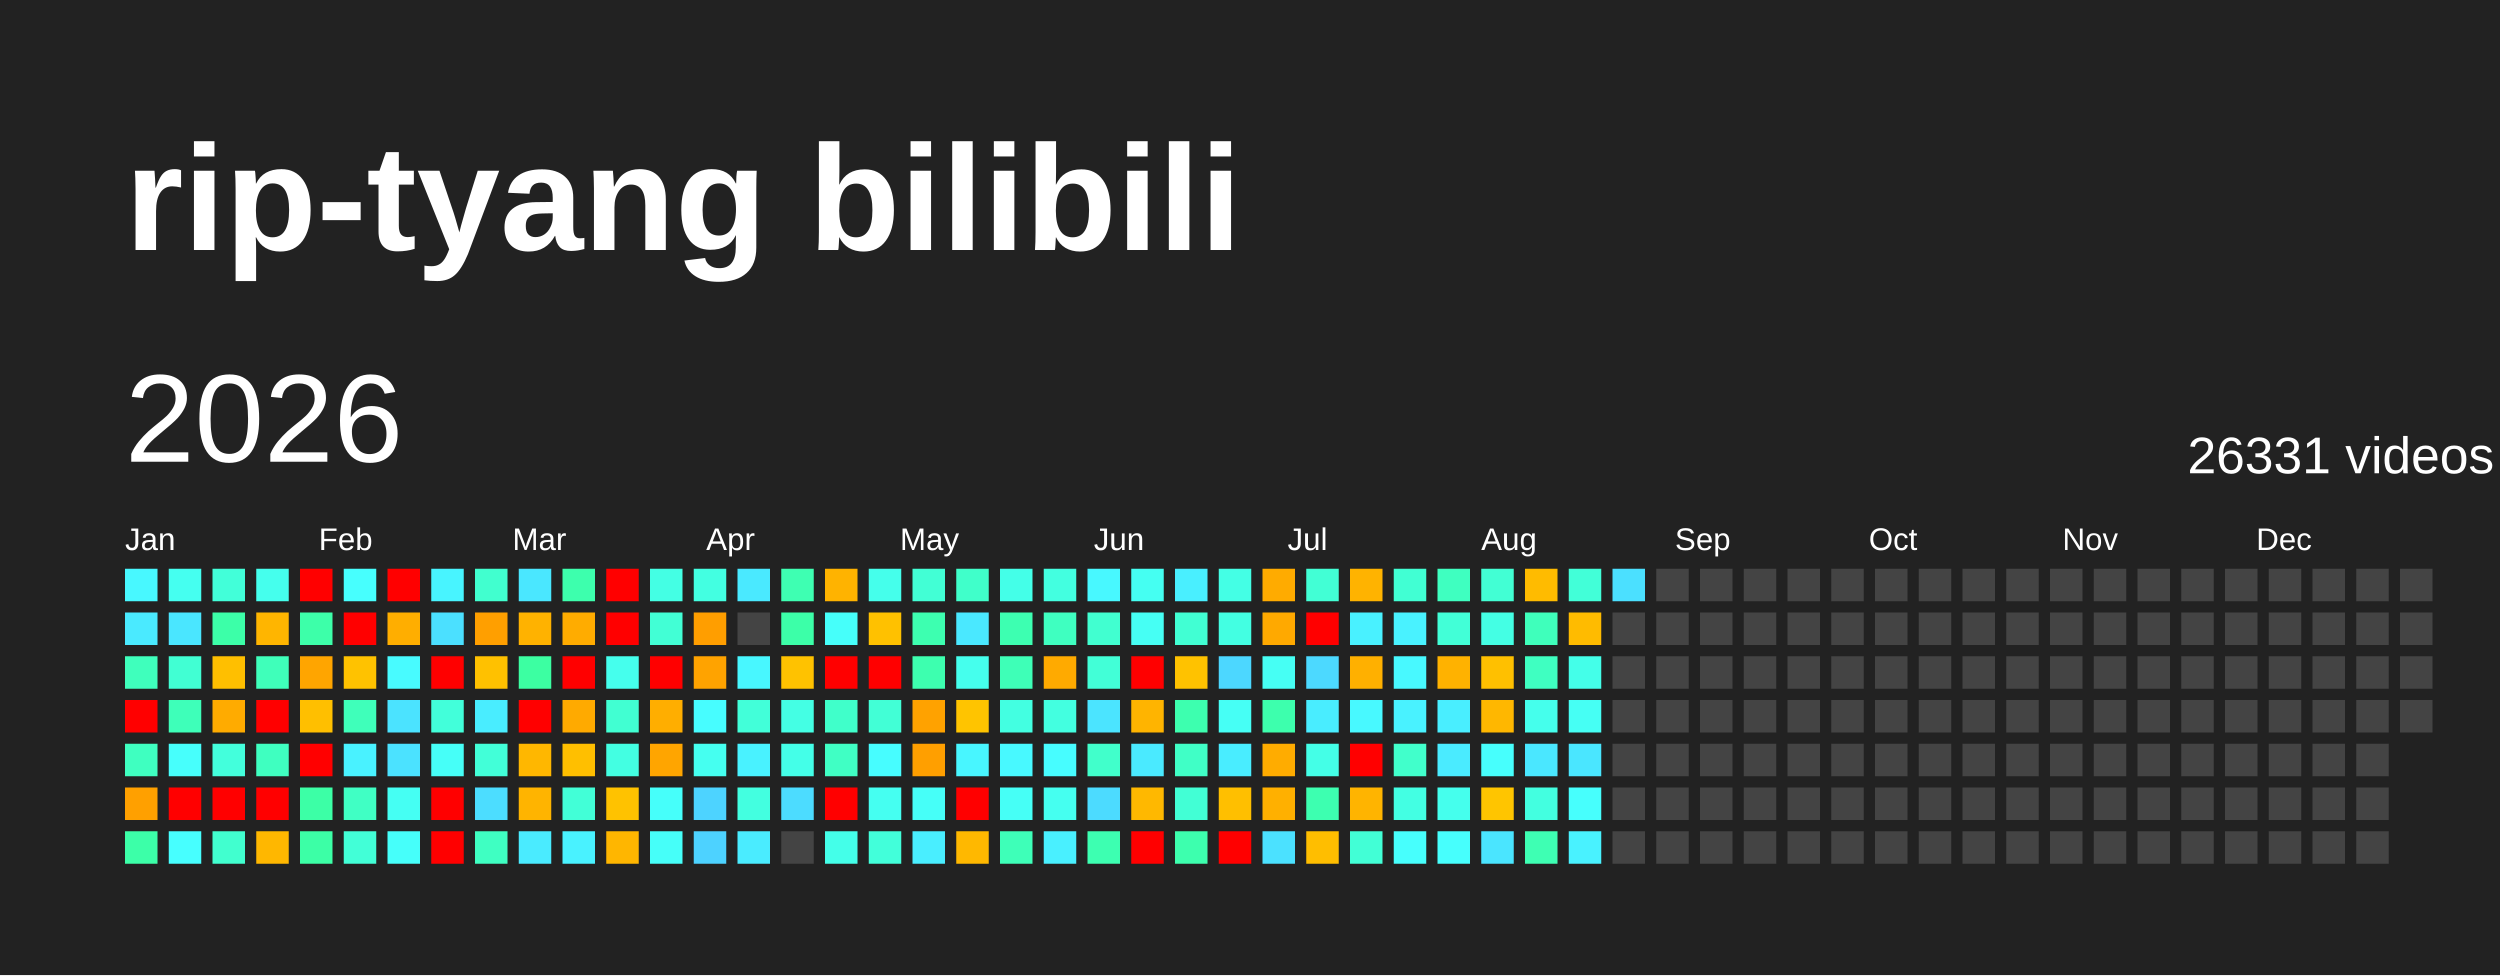
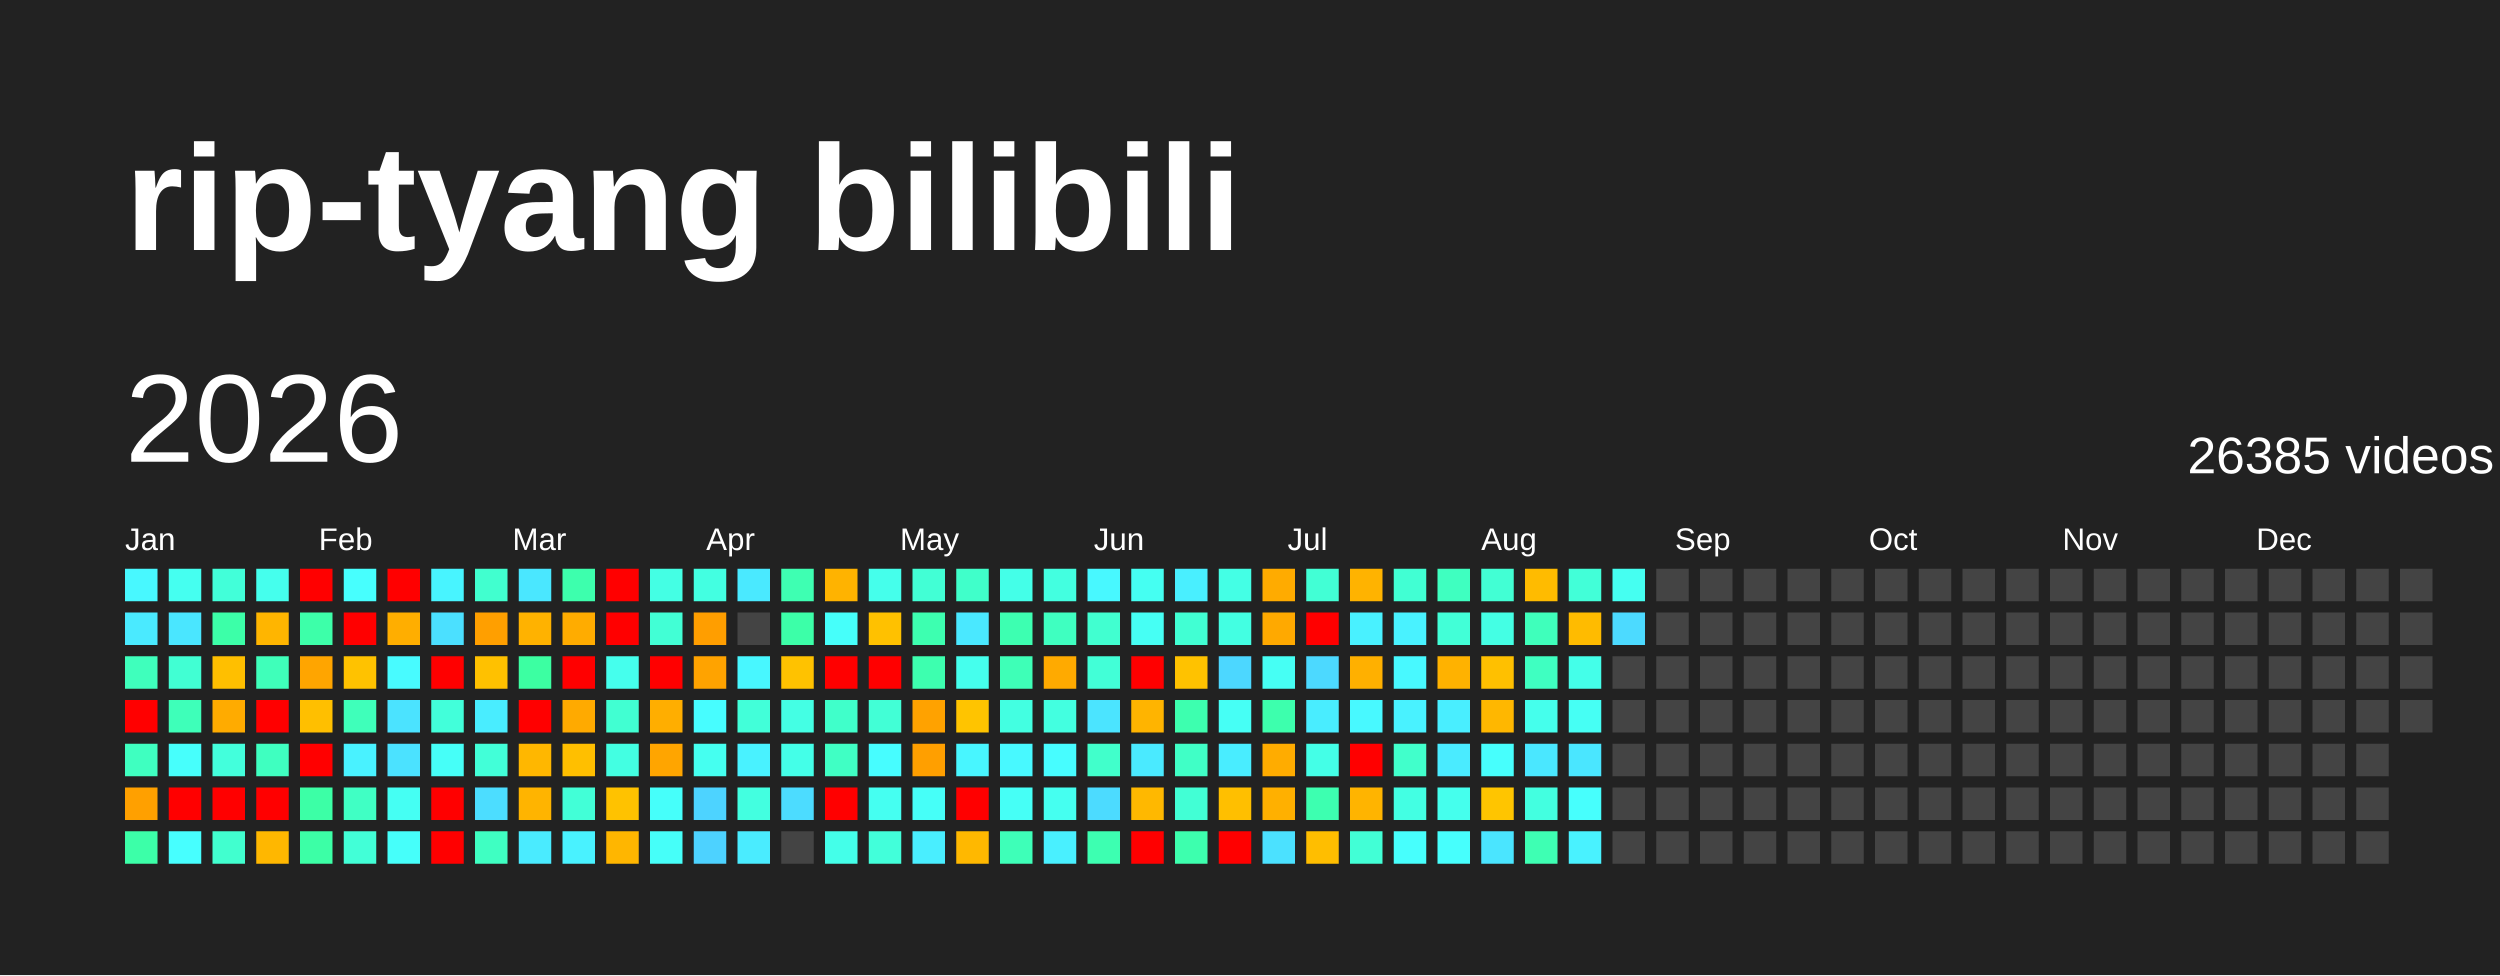
<svg xmlns="http://www.w3.org/2000/svg" baseProfile="full" height="78mm" version="1.1" viewBox="0,0,200,78" width="200mm">
  <defs />
  <rect fill="#222222" height="78" width="200" x="0" y="0" />
  <text fill="#FFFFFF" style="font-size:12px; font-family:Arial; font-weight:bold;" x="10" y="20">rip-tyang bilibili</text>
  <text dominant-baseline="hanging" fill="#FFFFFF" style="font-size:10.0px; font-family:Arial;" x="10" y="30">2026</text>
-   <text dominant-baseline="hanging" fill="#FFFFFF" style="font-size:4.125px; font-family:Arial;" x="175" y="35">26331 videos</text>
+   <text dominant-baseline="hanging" fill="#FFFFFF" style="font-size:4.125px; font-family:Arial;" x="175" y="35">26385 videos</text>
  <text fill="#FFFFFF" style="font-size:2.5px; font-family:Arial" x="10.0" y="44">Jan</text>
  <text fill="#FFFFFF" style="font-size:2.5px; font-family:Arial" x="25.5" y="44">Feb</text>
  <text fill="#FFFFFF" style="font-size:2.5px; font-family:Arial" x="41.0" y="44">Mar</text>
  <text fill="#FFFFFF" style="font-size:2.5px; font-family:Arial" x="56.5" y="44">Apr</text>
  <text fill="#FFFFFF" style="font-size:2.5px; font-family:Arial" x="72.0" y="44">May</text>
  <text fill="#FFFFFF" style="font-size:2.5px; font-family:Arial" x="87.5" y="44">Jun</text>
  <text fill="#FFFFFF" style="font-size:2.5px; font-family:Arial" x="103.0" y="44">Jul</text>
  <text fill="#FFFFFF" style="font-size:2.5px; font-family:Arial" x="118.5" y="44">Aug</text>
  <text fill="#FFFFFF" style="font-size:2.5px; font-family:Arial" x="134.0" y="44">Sep</text>
  <text fill="#FFFFFF" style="font-size:2.5px; font-family:Arial" x="149.5" y="44">Oct</text>
  <text fill="#FFFFFF" style="font-size:2.5px; font-family:Arial" x="165.0" y="44">Nov</text>
  <text fill="#FFFFFF" style="font-size:2.5px; font-family:Arial" x="180.5" y="44">Dec</text>
  <rect fill="#48f8ff" height="2.6" width="2.6" x="10.0" y="45.5" />
  <rect fill="#4aeaff" height="2.6" width="2.6" x="10.0" y="49.0" />
  <rect fill="#3fffbc" height="2.6" width="2.6" x="10.0" y="52.5" />
  <rect fill="red" height="2.6" width="2.6" x="10.0" y="56.0" />
  <rect fill="#3fffc0" height="2.6" width="2.6" x="10.0" y="59.5" />
  <rect fill="#ffa000" height="2.6" width="2.6" x="10.0" y="63.0" />
  <rect fill="#3cffa8" height="2.6" width="2.6" x="10.0" y="66.5" />
  <rect fill="#45fff0" height="2.6" width="2.6" x="13.5" y="45.5" />
  <rect fill="#4ae6ff" height="2.6" width="2.6" x="13.5" y="49.0" />
  <rect fill="#41ffd3" height="2.6" width="2.6" x="13.5" y="52.5" />
  <rect fill="#3effb9" height="2.6" width="2.6" x="13.5" y="56.0" />
  <rect fill="#47fffc" height="2.6" width="2.6" x="13.5" y="59.5" />
  <rect fill="red" height="2.6" width="2.6" x="13.5" y="63.0" />
  <rect fill="#47ffff" height="2.6" width="2.6" x="13.5" y="66.5" />
  <rect fill="#42ffd9" height="2.6" width="2.6" x="17.0" y="45.5" />
  <rect fill="#3cffa8" height="2.6" width="2.6" x="17.0" y="49.0" />
  <rect fill="#ffbf00" height="2.6" width="2.6" x="17.0" y="52.5" />
  <rect fill="#ffab00" height="2.6" width="2.6" x="17.0" y="56.0" />
  <rect fill="#43ffdc" height="2.6" width="2.6" x="17.0" y="59.5" />
  <rect fill="red" height="2.6" width="2.6" x="17.0" y="63.0" />
  <rect fill="#41ffcf" height="2.6" width="2.6" x="17.0" y="66.5" />
  <rect fill="#45ffed" height="2.6" width="2.6" x="20.5" y="45.5" />
  <rect fill="#ffb500" height="2.6" width="2.6" x="20.5" y="49.0" />
  <rect fill="#3fffba" height="2.6" width="2.6" x="20.5" y="52.5" />
  <rect fill="red" height="2.6" width="2.6" x="20.5" y="56.0" />
  <rect fill="#3fffc0" height="2.6" width="2.6" x="20.5" y="59.5" />
  <rect fill="red" height="2.6" width="2.6" x="20.5" y="63.0" />
  <rect fill="#ffb700" height="2.6" width="2.6" x="20.5" y="66.5" />
  <rect fill="red" height="2.6" width="2.6" x="24.0" y="45.5" />
  <rect fill="#3dffa9" height="2.6" width="2.6" x="24.0" y="49.0" />
  <rect fill="#ffa500" height="2.6" width="2.6" x="24.0" y="52.5" />
  <rect fill="#ffbf00" height="2.6" width="2.6" x="24.0" y="56.0" />
  <rect fill="red" height="2.6" width="2.6" x="24.0" y="59.5" />
  <rect fill="#3cffa6" height="2.6" width="2.6" x="24.0" y="63.0" />
  <rect fill="#3cffa6" height="2.6" width="2.6" x="24.0" y="66.5" />
  <rect fill="#47fffe" height="2.6" width="2.6" x="27.5" y="45.5" />
  <rect fill="red" height="2.6" width="2.6" x="27.5" y="49.0" />
  <rect fill="#ffc200" height="2.6" width="2.6" x="27.5" y="52.5" />
  <rect fill="#3fffba" height="2.6" width="2.6" x="27.5" y="56.0" />
  <rect fill="#49f2ff" height="2.6" width="2.6" x="27.5" y="59.5" />
  <rect fill="#40ffc4" height="2.6" width="2.6" x="27.5" y="63.0" />
  <rect fill="#42ffd7" height="2.6" width="2.6" x="27.5" y="66.5" />
  <rect fill="red" height="2.6" width="2.6" x="31.0" y="45.5" />
  <rect fill="#ffae00" height="2.6" width="2.6" x="31.0" y="49.0" />
  <rect fill="#48fbff" height="2.6" width="2.6" x="31.0" y="52.5" />
  <rect fill="#4be3ff" height="2.6" width="2.6" x="31.0" y="56.0" />
  <rect fill="#4be2ff" height="2.6" width="2.6" x="31.0" y="59.5" />
  <rect fill="#45fff3" height="2.6" width="2.6" x="31.0" y="63.0" />
  <rect fill="#46fffa" height="2.6" width="2.6" x="31.0" y="66.5" />
  <rect fill="#48f4ff" height="2.6" width="2.6" x="34.5" y="45.5" />
  <rect fill="#4be0ff" height="2.6" width="2.6" x="34.5" y="49.0" />
  <rect fill="red" height="2.6" width="2.6" x="34.5" y="52.5" />
  <rect fill="#42ffda" height="2.6" width="2.6" x="34.5" y="56.0" />
  <rect fill="#46fff8" height="2.6" width="2.6" x="34.5" y="59.5" />
  <rect fill="red" height="2.6" width="2.6" x="34.5" y="63.0" />
  <rect fill="red" height="2.6" width="2.6" x="34.5" y="66.5" />
  <rect fill="#41ffcf" height="2.6" width="2.6" x="38.0" y="45.5" />
  <rect fill="#ff9f00" height="2.6" width="2.6" x="38.0" y="49.0" />
  <rect fill="#ffc100" height="2.6" width="2.6" x="38.0" y="52.5" />
  <rect fill="#49edff" height="2.6" width="2.6" x="38.0" y="56.0" />
  <rect fill="#42ffd8" height="2.6" width="2.6" x="38.0" y="59.5" />
  <rect fill="#4cddff" height="2.6" width="2.6" x="38.0" y="63.0" />
  <rect fill="#3fffc2" height="2.6" width="2.6" x="38.0" y="66.5" />
  <rect fill="#4ae7ff" height="2.6" width="2.6" x="41.5" y="45.5" />
  <rect fill="#ffb200" height="2.6" width="2.6" x="41.5" y="49.0" />
  <rect fill="#3cffa2" height="2.6" width="2.6" x="41.5" y="52.5" />
  <rect fill="red" height="2.6" width="2.6" x="41.5" y="56.0" />
  <rect fill="#ffb700" height="2.6" width="2.6" x="41.5" y="59.5" />
  <rect fill="#ffb400" height="2.6" width="2.6" x="41.5" y="63.0" />
  <rect fill="#4aebff" height="2.6" width="2.6" x="41.5" y="66.5" />
  <rect fill="#3dffad" height="2.6" width="2.6" x="45.0" y="45.5" />
  <rect fill="#ffac00" height="2.6" width="2.6" x="45.0" y="49.0" />
  <rect fill="red" height="2.6" width="2.6" x="45.0" y="52.5" />
  <rect fill="#ffaa00" height="2.6" width="2.6" x="45.0" y="56.0" />
  <rect fill="#ffbf00" height="2.6" width="2.6" x="45.0" y="59.5" />
  <rect fill="#42ffd7" height="2.6" width="2.6" x="45.0" y="63.0" />
  <rect fill="#49f2ff" height="2.6" width="2.6" x="45.0" y="66.5" />
  <rect fill="red" height="2.6" width="2.6" x="48.5" y="45.5" />
  <rect fill="red" height="2.6" width="2.6" x="48.5" y="49.0" />
  <rect fill="#45ffed" height="2.6" width="2.6" x="48.5" y="52.5" />
  <rect fill="#41ffd2" height="2.6" width="2.6" x="48.5" y="56.0" />
  <rect fill="#43ffe2" height="2.6" width="2.6" x="48.5" y="59.5" />
  <rect fill="#ffc200" height="2.6" width="2.6" x="48.5" y="63.0" />
  <rect fill="#ffb600" height="2.6" width="2.6" x="48.5" y="66.5" />
  <rect fill="#44ffe4" height="2.6" width="2.6" x="52.0" y="45.5" />
  <rect fill="#42ffd5" height="2.6" width="2.6" x="52.0" y="49.0" />
  <rect fill="red" height="2.6" width="2.6" x="52.0" y="52.5" />
  <rect fill="#ffae00" height="2.6" width="2.6" x="52.0" y="56.0" />
  <rect fill="#ffa500" height="2.6" width="2.6" x="52.0" y="59.5" />
  <rect fill="#46fffa" height="2.6" width="2.6" x="52.0" y="63.0" />
  <rect fill="#46fff9" height="2.6" width="2.6" x="52.0" y="66.5" />
  <rect fill="#43ffe1" height="2.6" width="2.6" x="55.5" y="45.5" />
  <rect fill="#ff9e00" height="2.6" width="2.6" x="55.5" y="49.0" />
  <rect fill="#ffa300" height="2.6" width="2.6" x="55.5" y="52.5" />
  <rect fill="#47fdff" height="2.6" width="2.6" x="55.5" y="56.0" />
  <rect fill="#45fff0" height="2.6" width="2.6" x="55.5" y="59.5" />
  <rect fill="#4dd3ff" height="2.6" width="2.6" x="55.5" y="63.0" />
  <rect fill="#4dd2ff" height="2.6" width="2.6" x="55.5" y="66.5" />
  <rect fill="#4ae9ff" height="2.6" width="2.6" x="59.0" y="45.5" />
  <rect fill="#444444" height="2.6" width="2.6" x="59.0" y="49.0" />
  <rect fill="#48f7ff" height="2.6" width="2.6" x="59.0" y="52.5" />
  <rect fill="#42ffd9" height="2.6" width="2.6" x="59.0" y="56.0" />
  <rect fill="#49f2ff" height="2.6" width="2.6" x="59.0" y="59.5" />
  <rect fill="#43ffe0" height="2.6" width="2.6" x="59.0" y="63.0" />
  <rect fill="#4aecff" height="2.6" width="2.6" x="59.0" y="66.5" />
  <rect fill="#3effb2" height="2.6" width="2.6" x="62.5" y="45.5" />
  <rect fill="#3cffa8" height="2.6" width="2.6" x="62.5" y="49.0" />
  <rect fill="#ffc200" height="2.6" width="2.6" x="62.5" y="52.5" />
  <rect fill="#44ffe4" height="2.6" width="2.6" x="62.5" y="56.0" />
  <rect fill="#44ffe8" height="2.6" width="2.6" x="62.5" y="59.5" />
  <rect fill="#4cdcff" height="2.6" width="2.6" x="62.5" y="63.0" />
  <rect fill="#444444" height="2.6" width="2.6" x="62.5" y="66.5" />
  <rect fill="#ffb300" height="2.6" width="2.6" x="66.0" y="45.5" />
  <rect fill="#46fffa" height="2.6" width="2.6" x="66.0" y="49.0" />
  <rect fill="red" height="2.6" width="2.6" x="66.0" y="52.5" />
  <rect fill="#40ffca" height="2.6" width="2.6" x="66.0" y="56.0" />
  <rect fill="#40ffc4" height="2.6" width="2.6" x="66.0" y="59.5" />
  <rect fill="red" height="2.6" width="2.6" x="66.0" y="63.0" />
  <rect fill="#44ffe9" height="2.6" width="2.6" x="66.0" y="66.5" />
  <rect fill="#45ffeb" height="2.6" width="2.6" x="69.5" y="45.5" />
  <rect fill="#ffc100" height="2.6" width="2.6" x="69.5" y="49.0" />
  <rect fill="red" height="2.6" width="2.6" x="69.5" y="52.5" />
  <rect fill="#42ffd6" height="2.6" width="2.6" x="69.5" y="56.0" />
  <rect fill="#47fdff" height="2.6" width="2.6" x="69.5" y="59.5" />
  <rect fill="#45fff1" height="2.6" width="2.6" x="69.5" y="63.0" />
  <rect fill="#42ffda" height="2.6" width="2.6" x="69.5" y="66.5" />
  <rect fill="#42ffd5" height="2.6" width="2.6" x="73.0" y="45.5" />
  <rect fill="#3dffb0" height="2.6" width="2.6" x="73.0" y="49.0" />
  <rect fill="#3dffaf" height="2.6" width="2.6" x="73.0" y="52.5" />
  <rect fill="#ffa200" height="2.6" width="2.6" x="73.0" y="56.0" />
  <rect fill="#ff9f00" height="2.6" width="2.6" x="73.0" y="59.5" />
  <rect fill="#46fff8" height="2.6" width="2.6" x="73.0" y="63.0" />
  <rect fill="#49eeff" height="2.6" width="2.6" x="73.0" y="66.5" />
  <rect fill="#40ffca" height="2.6" width="2.6" x="76.5" y="45.5" />
  <rect fill="#4ae8ff" height="2.6" width="2.6" x="76.5" y="49.0" />
  <rect fill="#45ffed" height="2.6" width="2.6" x="76.5" y="52.5" />
  <rect fill="#ffc400" height="2.6" width="2.6" x="76.5" y="56.0" />
  <rect fill="#48f6ff" height="2.6" width="2.6" x="76.5" y="59.5" />
  <rect fill="red" height="2.6" width="2.6" x="76.5" y="63.0" />
  <rect fill="#ffb800" height="2.6" width="2.6" x="76.5" y="66.5" />
  <rect fill="#44ffe8" height="2.6" width="2.6" x="80.0" y="45.5" />
  <rect fill="#3dffb1" height="2.6" width="2.6" x="80.0" y="49.0" />
  <rect fill="#3effb7" height="2.6" width="2.6" x="80.0" y="52.5" />
  <rect fill="#43ffe1" height="2.6" width="2.6" x="80.0" y="56.0" />
  <rect fill="#48f9ff" height="2.6" width="2.6" x="80.0" y="59.5" />
  <rect fill="#46fff6" height="2.6" width="2.6" x="80.0" y="63.0" />
  <rect fill="#3effb8" height="2.6" width="2.6" x="80.0" y="66.5" />
  <rect fill="#43ffe0" height="2.6" width="2.6" x="83.5" y="45.5" />
  <rect fill="#3fffc0" height="2.6" width="2.6" x="83.5" y="49.0" />
  <rect fill="#ffaa00" height="2.6" width="2.6" x="83.5" y="52.5" />
  <rect fill="#43ffe0" height="2.6" width="2.6" x="83.5" y="56.0" />
  <rect fill="#47fdff" height="2.6" width="2.6" x="83.5" y="59.5" />
  <rect fill="#45fff0" height="2.6" width="2.6" x="83.5" y="63.0" />
  <rect fill="#49f0ff" height="2.6" width="2.6" x="83.5" y="66.5" />
  <rect fill="#48f8ff" height="2.6" width="2.6" x="87.0" y="45.5" />
  <rect fill="#41ffd0" height="2.6" width="2.6" x="87.0" y="49.0" />
  <rect fill="#42ffd7" height="2.6" width="2.6" x="87.0" y="52.5" />
  <rect fill="#4be4ff" height="2.6" width="2.6" x="87.0" y="56.0" />
  <rect fill="#41ffcb" height="2.6" width="2.6" x="87.0" y="59.5" />
  <rect fill="#4cdbff" height="2.6" width="2.6" x="87.0" y="63.0" />
  <rect fill="#3dffb1" height="2.6" width="2.6" x="87.0" y="66.5" />
  <rect fill="#45fff2" height="2.6" width="2.6" x="90.5" y="45.5" />
  <rect fill="#46fff4" height="2.6" width="2.6" x="90.5" y="49.0" />
  <rect fill="red" height="2.6" width="2.6" x="90.5" y="52.5" />
  <rect fill="#ffb400" height="2.6" width="2.6" x="90.5" y="56.0" />
  <rect fill="#4aeaff" height="2.6" width="2.6" x="90.5" y="59.5" />
  <rect fill="#ffb800" height="2.6" width="2.6" x="90.5" y="63.0" />
  <rect fill="red" height="2.6" width="2.6" x="90.5" y="66.5" />
  <rect fill="#49efff" height="2.6" width="2.6" x="94.0" y="45.5" />
  <rect fill="#41ffd3" height="2.6" width="2.6" x="94.0" y="49.0" />
  <rect fill="#ffc200" height="2.6" width="2.6" x="94.0" y="52.5" />
  <rect fill="#3dffaf" height="2.6" width="2.6" x="94.0" y="56.0" />
  <rect fill="#40ffc6" height="2.6" width="2.6" x="94.0" y="59.5" />
  <rect fill="#42ffd5" height="2.6" width="2.6" x="94.0" y="63.0" />
  <rect fill="#3dffae" height="2.6" width="2.6" x="94.0" y="66.5" />
  <rect fill="#44ffe5" height="2.6" width="2.6" x="97.5" y="45.5" />
  <rect fill="#43ffe2" height="2.6" width="2.6" x="97.5" y="49.0" />
  <rect fill="#4cd7ff" height="2.6" width="2.6" x="97.5" y="52.5" />
  <rect fill="#46fff5" height="2.6" width="2.6" x="97.5" y="56.0" />
  <rect fill="#49edff" height="2.6" width="2.6" x="97.5" y="59.5" />
  <rect fill="#ffbf00" height="2.6" width="2.6" x="97.5" y="63.0" />
  <rect fill="red" height="2.6" width="2.6" x="97.5" y="66.5" />
  <rect fill="#ffab00" height="2.6" width="2.6" x="101.0" y="45.5" />
  <rect fill="#ffa900" height="2.6" width="2.6" x="101.0" y="49.0" />
  <rect fill="#46fff4" height="2.6" width="2.6" x="101.0" y="52.5" />
  <rect fill="#3dffad" height="2.6" width="2.6" x="101.0" y="56.0" />
  <rect fill="#ffac00" height="2.6" width="2.6" x="101.0" y="59.5" />
  <rect fill="#ffb000" height="2.6" width="2.6" x="101.0" y="63.0" />
  <rect fill="#4be1ff" height="2.6" width="2.6" x="101.0" y="66.5" />
  <rect fill="#42ffd5" height="2.6" width="2.6" x="104.5" y="45.5" />
  <rect fill="red" height="2.6" width="2.6" x="104.5" y="49.0" />
  <rect fill="#4cd9ff" height="2.6" width="2.6" x="104.5" y="52.5" />
  <rect fill="#49edff" height="2.6" width="2.6" x="104.5" y="56.0" />
  <rect fill="#44ffe7" height="2.6" width="2.6" x="104.5" y="59.5" />
  <rect fill="#3dffb0" height="2.6" width="2.6" x="104.5" y="63.0" />
  <rect fill="#ffbe00" height="2.6" width="2.6" x="104.5" y="66.5" />
  <rect fill="#ffb300" height="2.6" width="2.6" x="108.0" y="45.5" />
  <rect fill="#49f1ff" height="2.6" width="2.6" x="108.0" y="49.0" />
  <rect fill="#ffb000" height="2.6" width="2.6" x="108.0" y="52.5" />
  <rect fill="#48f9ff" height="2.6" width="2.6" x="108.0" y="56.0" />
  <rect fill="red" height="2.6" width="2.6" x="108.0" y="59.5" />
  <rect fill="#ffb400" height="2.6" width="2.6" x="108.0" y="63.0" />
  <rect fill="#42ffd6" height="2.6" width="2.6" x="108.0" y="66.5" />
  <rect fill="#41ffd3" height="2.6" width="2.6" x="111.5" y="45.5" />
  <rect fill="#49f2ff" height="2.6" width="2.6" x="111.5" y="49.0" />
  <rect fill="#48f9ff" height="2.6" width="2.6" x="111.5" y="52.5" />
  <rect fill="#49f2ff" height="2.6" width="2.6" x="111.5" y="56.0" />
  <rect fill="#41ffcb" height="2.6" width="2.6" x="111.5" y="59.5" />
  <rect fill="#43ffe3" height="2.6" width="2.6" x="111.5" y="63.0" />
  <rect fill="#47fffd" height="2.6" width="2.6" x="111.5" y="66.5" />
  <rect fill="#3fffc0" height="2.6" width="2.6" x="115.0" y="45.5" />
  <rect fill="#42ffd7" height="2.6" width="2.6" x="115.0" y="49.0" />
  <rect fill="#ffb200" height="2.6" width="2.6" x="115.0" y="52.5" />
  <rect fill="#49eeff" height="2.6" width="2.6" x="115.0" y="56.0" />
  <rect fill="#4aebff" height="2.6" width="2.6" x="115.0" y="59.5" />
  <rect fill="#45ffed" height="2.6" width="2.6" x="115.0" y="63.0" />
  <rect fill="#47fffd" height="2.6" width="2.6" x="115.0" y="66.5" />
  <rect fill="#42ffd4" height="2.6" width="2.6" x="118.5" y="45.5" />
  <rect fill="#44ffe4" height="2.6" width="2.6" x="118.5" y="49.0" />
  <rect fill="#ffc000" height="2.6" width="2.6" x="118.5" y="52.5" />
  <rect fill="#ffb700" height="2.6" width="2.6" x="118.5" y="56.0" />
  <rect fill="#47fffd" height="2.6" width="2.6" x="118.5" y="59.5" />
  <rect fill="#ffc500" height="2.6" width="2.6" x="118.5" y="63.0" />
  <rect fill="#4ae5ff" height="2.6" width="2.6" x="118.5" y="66.5" />
  <rect fill="#ffbb00" height="2.6" width="2.6" x="122.0" y="45.5" />
  <rect fill="#3fffbb" height="2.6" width="2.6" x="122.0" y="49.0" />
  <rect fill="#3fffc1" height="2.6" width="2.6" x="122.0" y="52.5" />
  <rect fill="#45ffec" height="2.6" width="2.6" x="122.0" y="56.0" />
  <rect fill="#4ae7ff" height="2.6" width="2.6" x="122.0" y="59.5" />
  <rect fill="#43ffe0" height="2.6" width="2.6" x="122.0" y="63.0" />
  <rect fill="#3effb3" height="2.6" width="2.6" x="122.0" y="66.5" />
  <rect fill="#42ffd8" height="2.6" width="2.6" x="125.5" y="45.5" />
  <rect fill="#ffbb00" height="2.6" width="2.6" x="125.5" y="49.0" />
  <rect fill="#44ffe9" height="2.6" width="2.6" x="125.5" y="52.5" />
  <rect fill="#46fff4" height="2.6" width="2.6" x="125.5" y="56.0" />
  <rect fill="#4ae6ff" height="2.6" width="2.6" x="125.5" y="59.5" />
  <rect fill="#47fffd" height="2.6" width="2.6" x="125.5" y="63.0" />
  <rect fill="#49f2ff" height="2.6" width="2.6" x="125.5" y="66.5" />
-   <rect fill="#4be0ff" height="2.6" width="2.6" x="129.0" y="45.5" />
-   <rect fill="#444444" height="2.6" width="2.6" x="129.0" y="49.0" />
+   <rect fill="#45fff1" height="2.6" width="2.6" x="129.0" y="45.5" />
+   <rect fill="#4cdaff" height="2.6" width="2.6" x="129.0" y="49.0" />
  <rect fill="#444444" height="2.6" width="2.6" x="129.0" y="52.5" />
  <rect fill="#444444" height="2.6" width="2.6" x="129.0" y="56.0" />
  <rect fill="#444444" height="2.6" width="2.6" x="129.0" y="59.5" />
  <rect fill="#444444" height="2.6" width="2.6" x="129.0" y="63.0" />
  <rect fill="#444444" height="2.6" width="2.6" x="129.0" y="66.5" />
  <rect fill="#444444" height="2.6" width="2.6" x="132.5" y="45.5" />
  <rect fill="#444444" height="2.6" width="2.6" x="132.5" y="49.0" />
  <rect fill="#444444" height="2.6" width="2.6" x="132.5" y="52.5" />
  <rect fill="#444444" height="2.6" width="2.6" x="132.5" y="56.0" />
  <rect fill="#444444" height="2.6" width="2.6" x="132.5" y="59.5" />
  <rect fill="#444444" height="2.6" width="2.6" x="132.5" y="63.0" />
  <rect fill="#444444" height="2.6" width="2.6" x="132.5" y="66.5" />
  <rect fill="#444444" height="2.6" width="2.6" x="136.0" y="45.5" />
  <rect fill="#444444" height="2.6" width="2.6" x="136.0" y="49.0" />
  <rect fill="#444444" height="2.6" width="2.6" x="136.0" y="52.5" />
  <rect fill="#444444" height="2.6" width="2.6" x="136.0" y="56.0" />
  <rect fill="#444444" height="2.6" width="2.6" x="136.0" y="59.5" />
  <rect fill="#444444" height="2.6" width="2.6" x="136.0" y="63.0" />
  <rect fill="#444444" height="2.6" width="2.6" x="136.0" y="66.5" />
  <rect fill="#444444" height="2.6" width="2.6" x="139.5" y="45.5" />
  <rect fill="#444444" height="2.6" width="2.6" x="139.5" y="49.0" />
  <rect fill="#444444" height="2.6" width="2.6" x="139.5" y="52.5" />
  <rect fill="#444444" height="2.6" width="2.6" x="139.5" y="56.0" />
  <rect fill="#444444" height="2.6" width="2.6" x="139.5" y="59.5" />
  <rect fill="#444444" height="2.6" width="2.6" x="139.5" y="63.0" />
  <rect fill="#444444" height="2.6" width="2.6" x="139.5" y="66.5" />
  <rect fill="#444444" height="2.6" width="2.6" x="143.0" y="45.5" />
  <rect fill="#444444" height="2.6" width="2.6" x="143.0" y="49.0" />
  <rect fill="#444444" height="2.6" width="2.6" x="143.0" y="52.5" />
  <rect fill="#444444" height="2.6" width="2.6" x="143.0" y="56.0" />
  <rect fill="#444444" height="2.6" width="2.6" x="143.0" y="59.5" />
  <rect fill="#444444" height="2.6" width="2.6" x="143.0" y="63.0" />
  <rect fill="#444444" height="2.6" width="2.6" x="143.0" y="66.5" />
  <rect fill="#444444" height="2.6" width="2.6" x="146.5" y="45.5" />
  <rect fill="#444444" height="2.6" width="2.6" x="146.5" y="49.0" />
  <rect fill="#444444" height="2.6" width="2.6" x="146.5" y="52.5" />
  <rect fill="#444444" height="2.6" width="2.6" x="146.5" y="56.0" />
  <rect fill="#444444" height="2.6" width="2.6" x="146.5" y="59.5" />
  <rect fill="#444444" height="2.6" width="2.6" x="146.5" y="63.0" />
  <rect fill="#444444" height="2.6" width="2.6" x="146.5" y="66.5" />
  <rect fill="#444444" height="2.6" width="2.6" x="150.0" y="45.5" />
  <rect fill="#444444" height="2.6" width="2.6" x="150.0" y="49.0" />
  <rect fill="#444444" height="2.6" width="2.6" x="150.0" y="52.5" />
  <rect fill="#444444" height="2.6" width="2.6" x="150.0" y="56.0" />
  <rect fill="#444444" height="2.6" width="2.6" x="150.0" y="59.5" />
  <rect fill="#444444" height="2.6" width="2.6" x="150.0" y="63.0" />
  <rect fill="#444444" height="2.6" width="2.6" x="150.0" y="66.5" />
  <rect fill="#444444" height="2.6" width="2.6" x="153.5" y="45.5" />
  <rect fill="#444444" height="2.6" width="2.6" x="153.5" y="49.0" />
  <rect fill="#444444" height="2.6" width="2.6" x="153.5" y="52.5" />
  <rect fill="#444444" height="2.6" width="2.6" x="153.5" y="56.0" />
  <rect fill="#444444" height="2.6" width="2.6" x="153.5" y="59.5" />
  <rect fill="#444444" height="2.6" width="2.6" x="153.5" y="63.0" />
  <rect fill="#444444" height="2.6" width="2.6" x="153.5" y="66.5" />
  <rect fill="#444444" height="2.6" width="2.6" x="157.0" y="45.5" />
  <rect fill="#444444" height="2.6" width="2.6" x="157.0" y="49.0" />
  <rect fill="#444444" height="2.6" width="2.6" x="157.0" y="52.5" />
  <rect fill="#444444" height="2.6" width="2.6" x="157.0" y="56.0" />
  <rect fill="#444444" height="2.6" width="2.6" x="157.0" y="59.5" />
  <rect fill="#444444" height="2.6" width="2.6" x="157.0" y="63.0" />
  <rect fill="#444444" height="2.6" width="2.6" x="157.0" y="66.5" />
  <rect fill="#444444" height="2.6" width="2.6" x="160.5" y="45.5" />
  <rect fill="#444444" height="2.6" width="2.6" x="160.5" y="49.0" />
  <rect fill="#444444" height="2.6" width="2.6" x="160.5" y="52.5" />
  <rect fill="#444444" height="2.6" width="2.6" x="160.5" y="56.0" />
  <rect fill="#444444" height="2.6" width="2.6" x="160.5" y="59.5" />
  <rect fill="#444444" height="2.6" width="2.6" x="160.5" y="63.0" />
  <rect fill="#444444" height="2.6" width="2.6" x="160.5" y="66.5" />
  <rect fill="#444444" height="2.6" width="2.6" x="164.0" y="45.5" />
  <rect fill="#444444" height="2.6" width="2.6" x="164.0" y="49.0" />
  <rect fill="#444444" height="2.6" width="2.6" x="164.0" y="52.5" />
  <rect fill="#444444" height="2.6" width="2.6" x="164.0" y="56.0" />
  <rect fill="#444444" height="2.6" width="2.6" x="164.0" y="59.5" />
  <rect fill="#444444" height="2.6" width="2.6" x="164.0" y="63.0" />
  <rect fill="#444444" height="2.6" width="2.6" x="164.0" y="66.5" />
  <rect fill="#444444" height="2.6" width="2.6" x="167.5" y="45.5" />
  <rect fill="#444444" height="2.6" width="2.6" x="167.5" y="49.0" />
  <rect fill="#444444" height="2.6" width="2.6" x="167.5" y="52.5" />
  <rect fill="#444444" height="2.6" width="2.6" x="167.5" y="56.0" />
  <rect fill="#444444" height="2.6" width="2.6" x="167.5" y="59.5" />
  <rect fill="#444444" height="2.6" width="2.6" x="167.5" y="63.0" />
  <rect fill="#444444" height="2.6" width="2.6" x="167.5" y="66.5" />
  <rect fill="#444444" height="2.6" width="2.6" x="171.0" y="45.5" />
  <rect fill="#444444" height="2.6" width="2.6" x="171.0" y="49.0" />
  <rect fill="#444444" height="2.6" width="2.6" x="171.0" y="52.5" />
  <rect fill="#444444" height="2.6" width="2.6" x="171.0" y="56.0" />
  <rect fill="#444444" height="2.6" width="2.6" x="171.0" y="59.5" />
  <rect fill="#444444" height="2.6" width="2.6" x="171.0" y="63.0" />
  <rect fill="#444444" height="2.6" width="2.6" x="171.0" y="66.5" />
  <rect fill="#444444" height="2.6" width="2.6" x="174.5" y="45.5" />
  <rect fill="#444444" height="2.6" width="2.6" x="174.5" y="49.0" />
  <rect fill="#444444" height="2.6" width="2.6" x="174.5" y="52.5" />
  <rect fill="#444444" height="2.6" width="2.6" x="174.5" y="56.0" />
  <rect fill="#444444" height="2.6" width="2.6" x="174.5" y="59.5" />
  <rect fill="#444444" height="2.6" width="2.6" x="174.5" y="63.0" />
  <rect fill="#444444" height="2.6" width="2.6" x="174.5" y="66.5" />
  <rect fill="#444444" height="2.6" width="2.6" x="178.0" y="45.5" />
  <rect fill="#444444" height="2.6" width="2.6" x="178.0" y="49.0" />
  <rect fill="#444444" height="2.6" width="2.6" x="178.0" y="52.5" />
  <rect fill="#444444" height="2.6" width="2.6" x="178.0" y="56.0" />
  <rect fill="#444444" height="2.6" width="2.6" x="178.0" y="59.5" />
  <rect fill="#444444" height="2.6" width="2.6" x="178.0" y="63.0" />
  <rect fill="#444444" height="2.6" width="2.6" x="178.0" y="66.5" />
  <rect fill="#444444" height="2.6" width="2.6" x="181.5" y="45.5" />
  <rect fill="#444444" height="2.6" width="2.6" x="181.5" y="49.0" />
  <rect fill="#444444" height="2.6" width="2.6" x="181.5" y="52.5" />
  <rect fill="#444444" height="2.6" width="2.6" x="181.5" y="56.0" />
  <rect fill="#444444" height="2.6" width="2.6" x="181.5" y="59.5" />
  <rect fill="#444444" height="2.6" width="2.6" x="181.5" y="63.0" />
  <rect fill="#444444" height="2.6" width="2.6" x="181.5" y="66.5" />
  <rect fill="#444444" height="2.6" width="2.6" x="185.0" y="45.5" />
  <rect fill="#444444" height="2.6" width="2.6" x="185.0" y="49.0" />
  <rect fill="#444444" height="2.6" width="2.6" x="185.0" y="52.5" />
  <rect fill="#444444" height="2.6" width="2.6" x="185.0" y="56.0" />
  <rect fill="#444444" height="2.6" width="2.6" x="185.0" y="59.5" />
  <rect fill="#444444" height="2.6" width="2.6" x="185.0" y="63.0" />
  <rect fill="#444444" height="2.6" width="2.6" x="185.0" y="66.5" />
  <rect fill="#444444" height="2.6" width="2.6" x="188.5" y="45.5" />
  <rect fill="#444444" height="2.6" width="2.6" x="188.5" y="49.0" />
  <rect fill="#444444" height="2.6" width="2.6" x="188.5" y="52.5" />
  <rect fill="#444444" height="2.6" width="2.6" x="188.5" y="56.0" />
  <rect fill="#444444" height="2.6" width="2.6" x="188.5" y="59.5" />
  <rect fill="#444444" height="2.6" width="2.6" x="188.5" y="63.0" />
  <rect fill="#444444" height="2.6" width="2.6" x="188.5" y="66.5" />
  <rect fill="#444444" height="2.6" width="2.6" x="192.0" y="45.5" />
  <rect fill="#444444" height="2.6" width="2.6" x="192.0" y="49.0" />
  <rect fill="#444444" height="2.6" width="2.6" x="192.0" y="52.5" />
  <rect fill="#444444" height="2.6" width="2.6" x="192.0" y="56.0" />
</svg>
